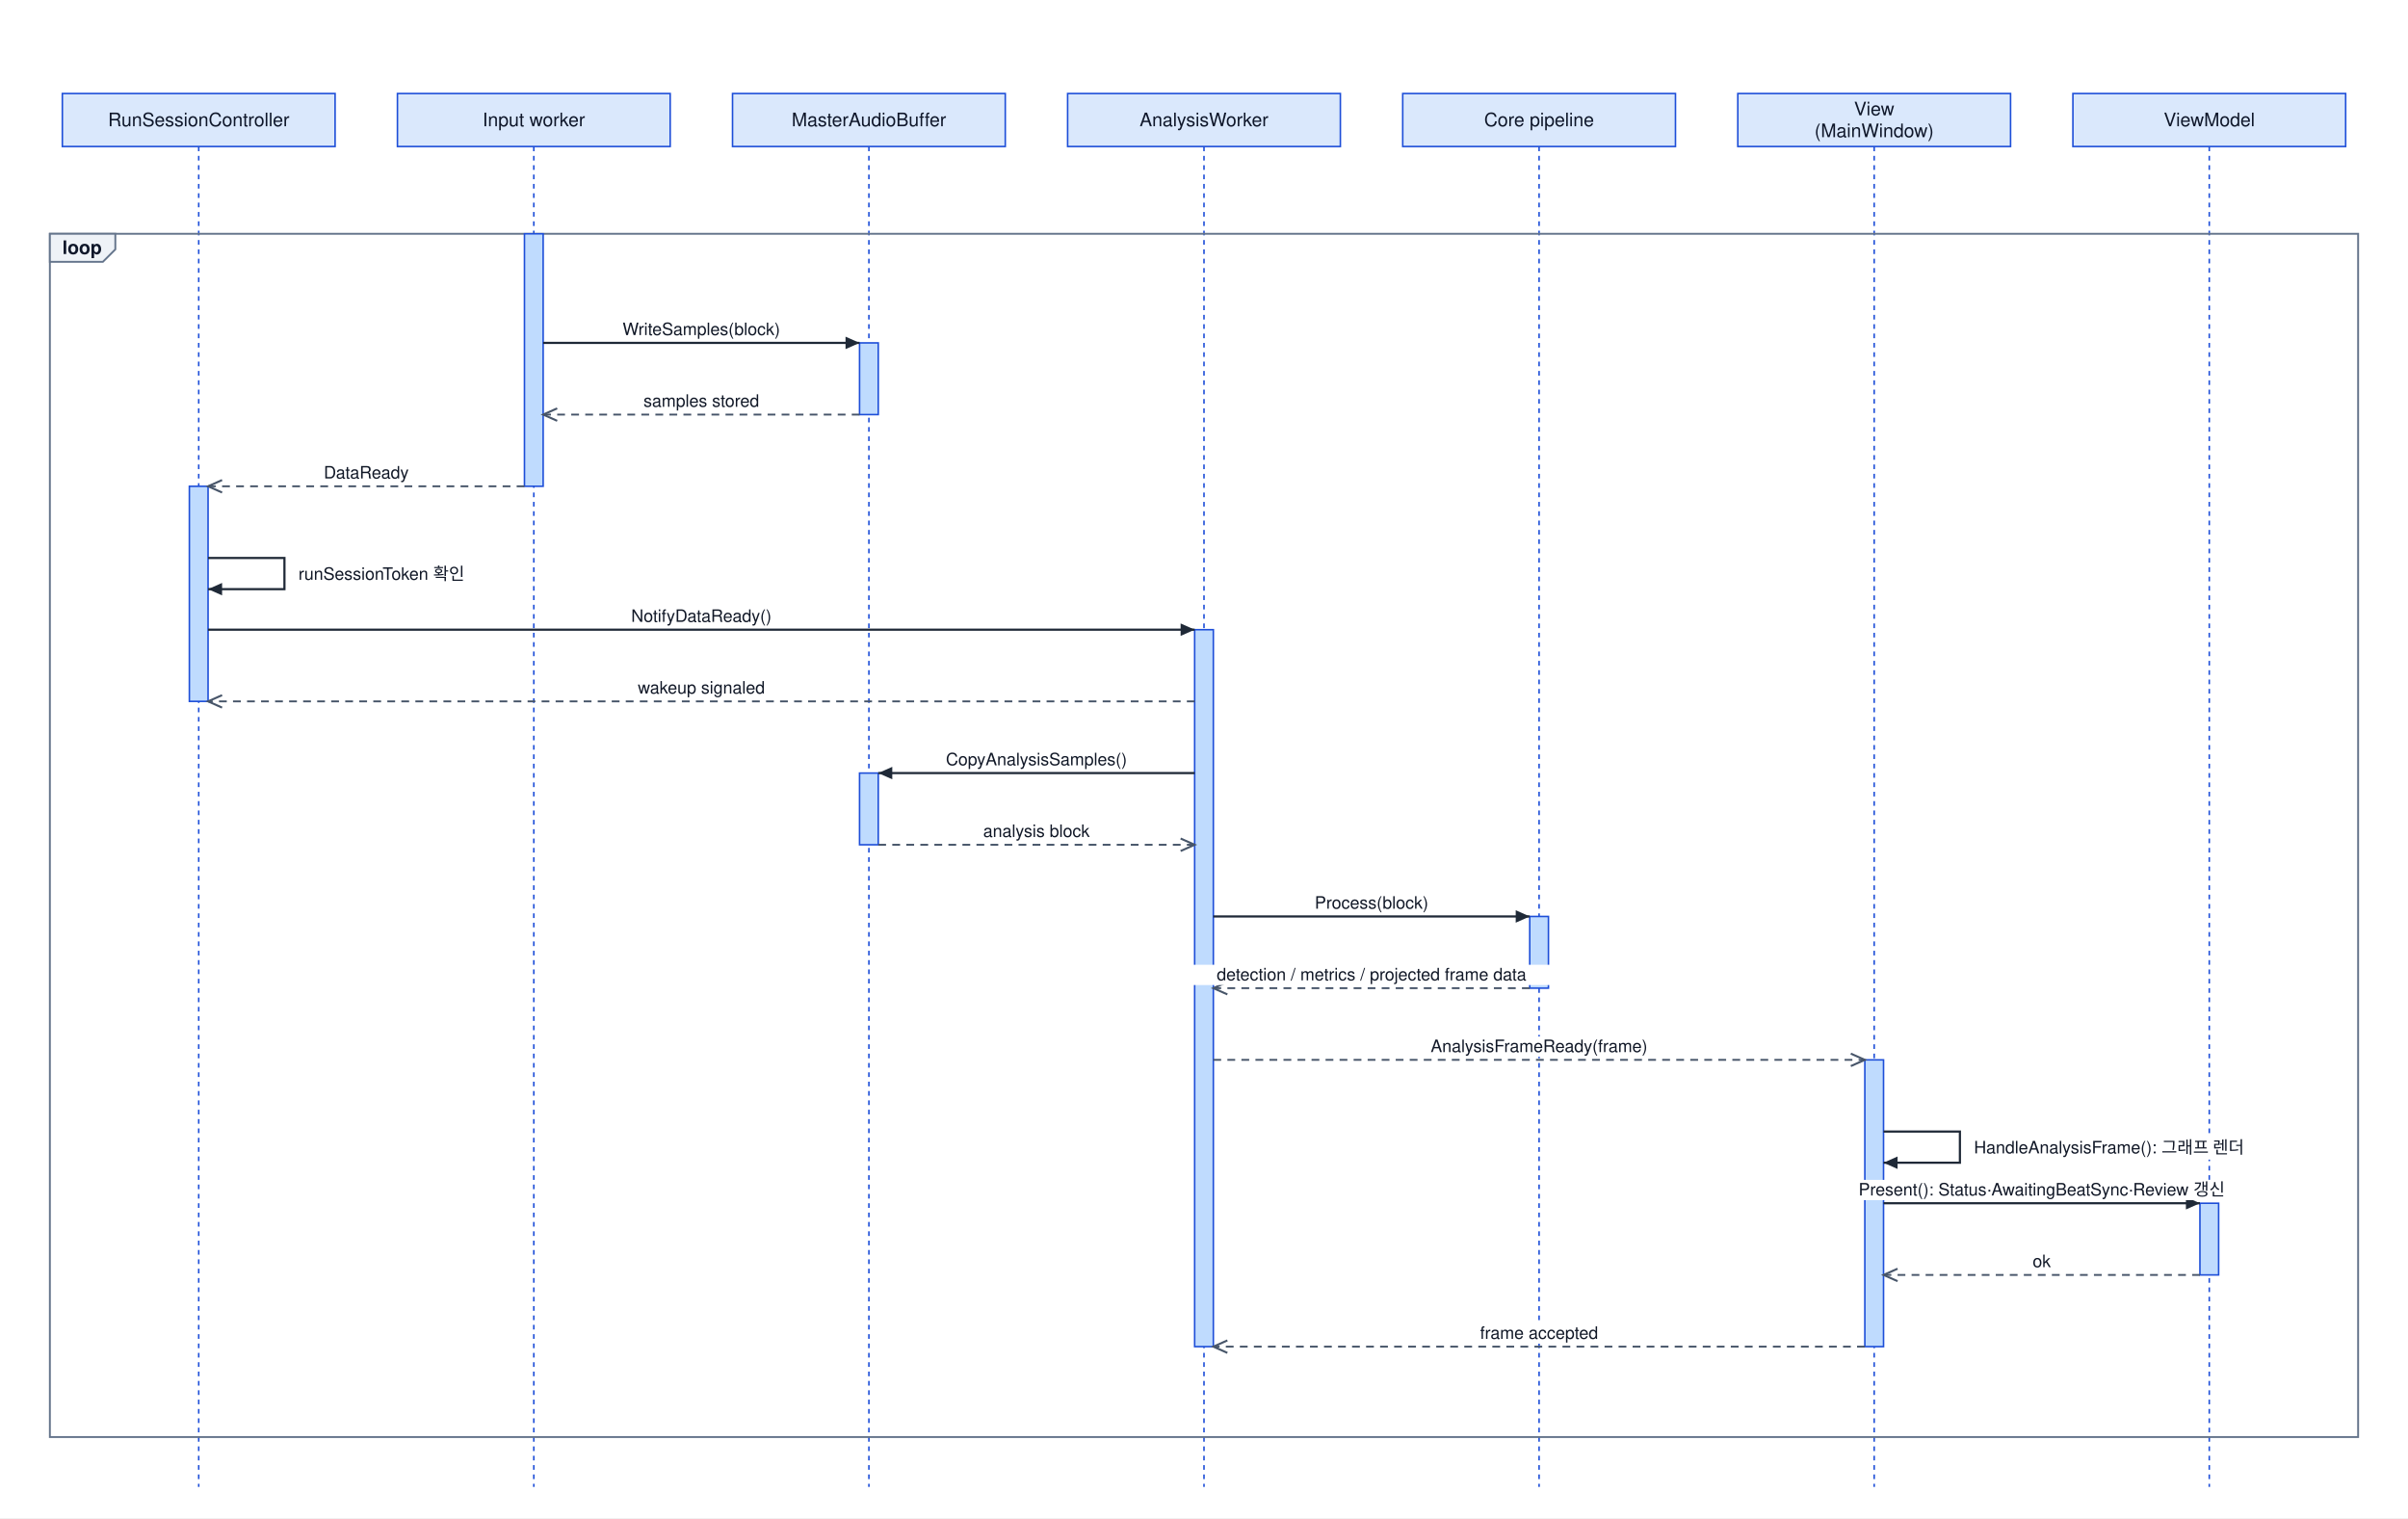
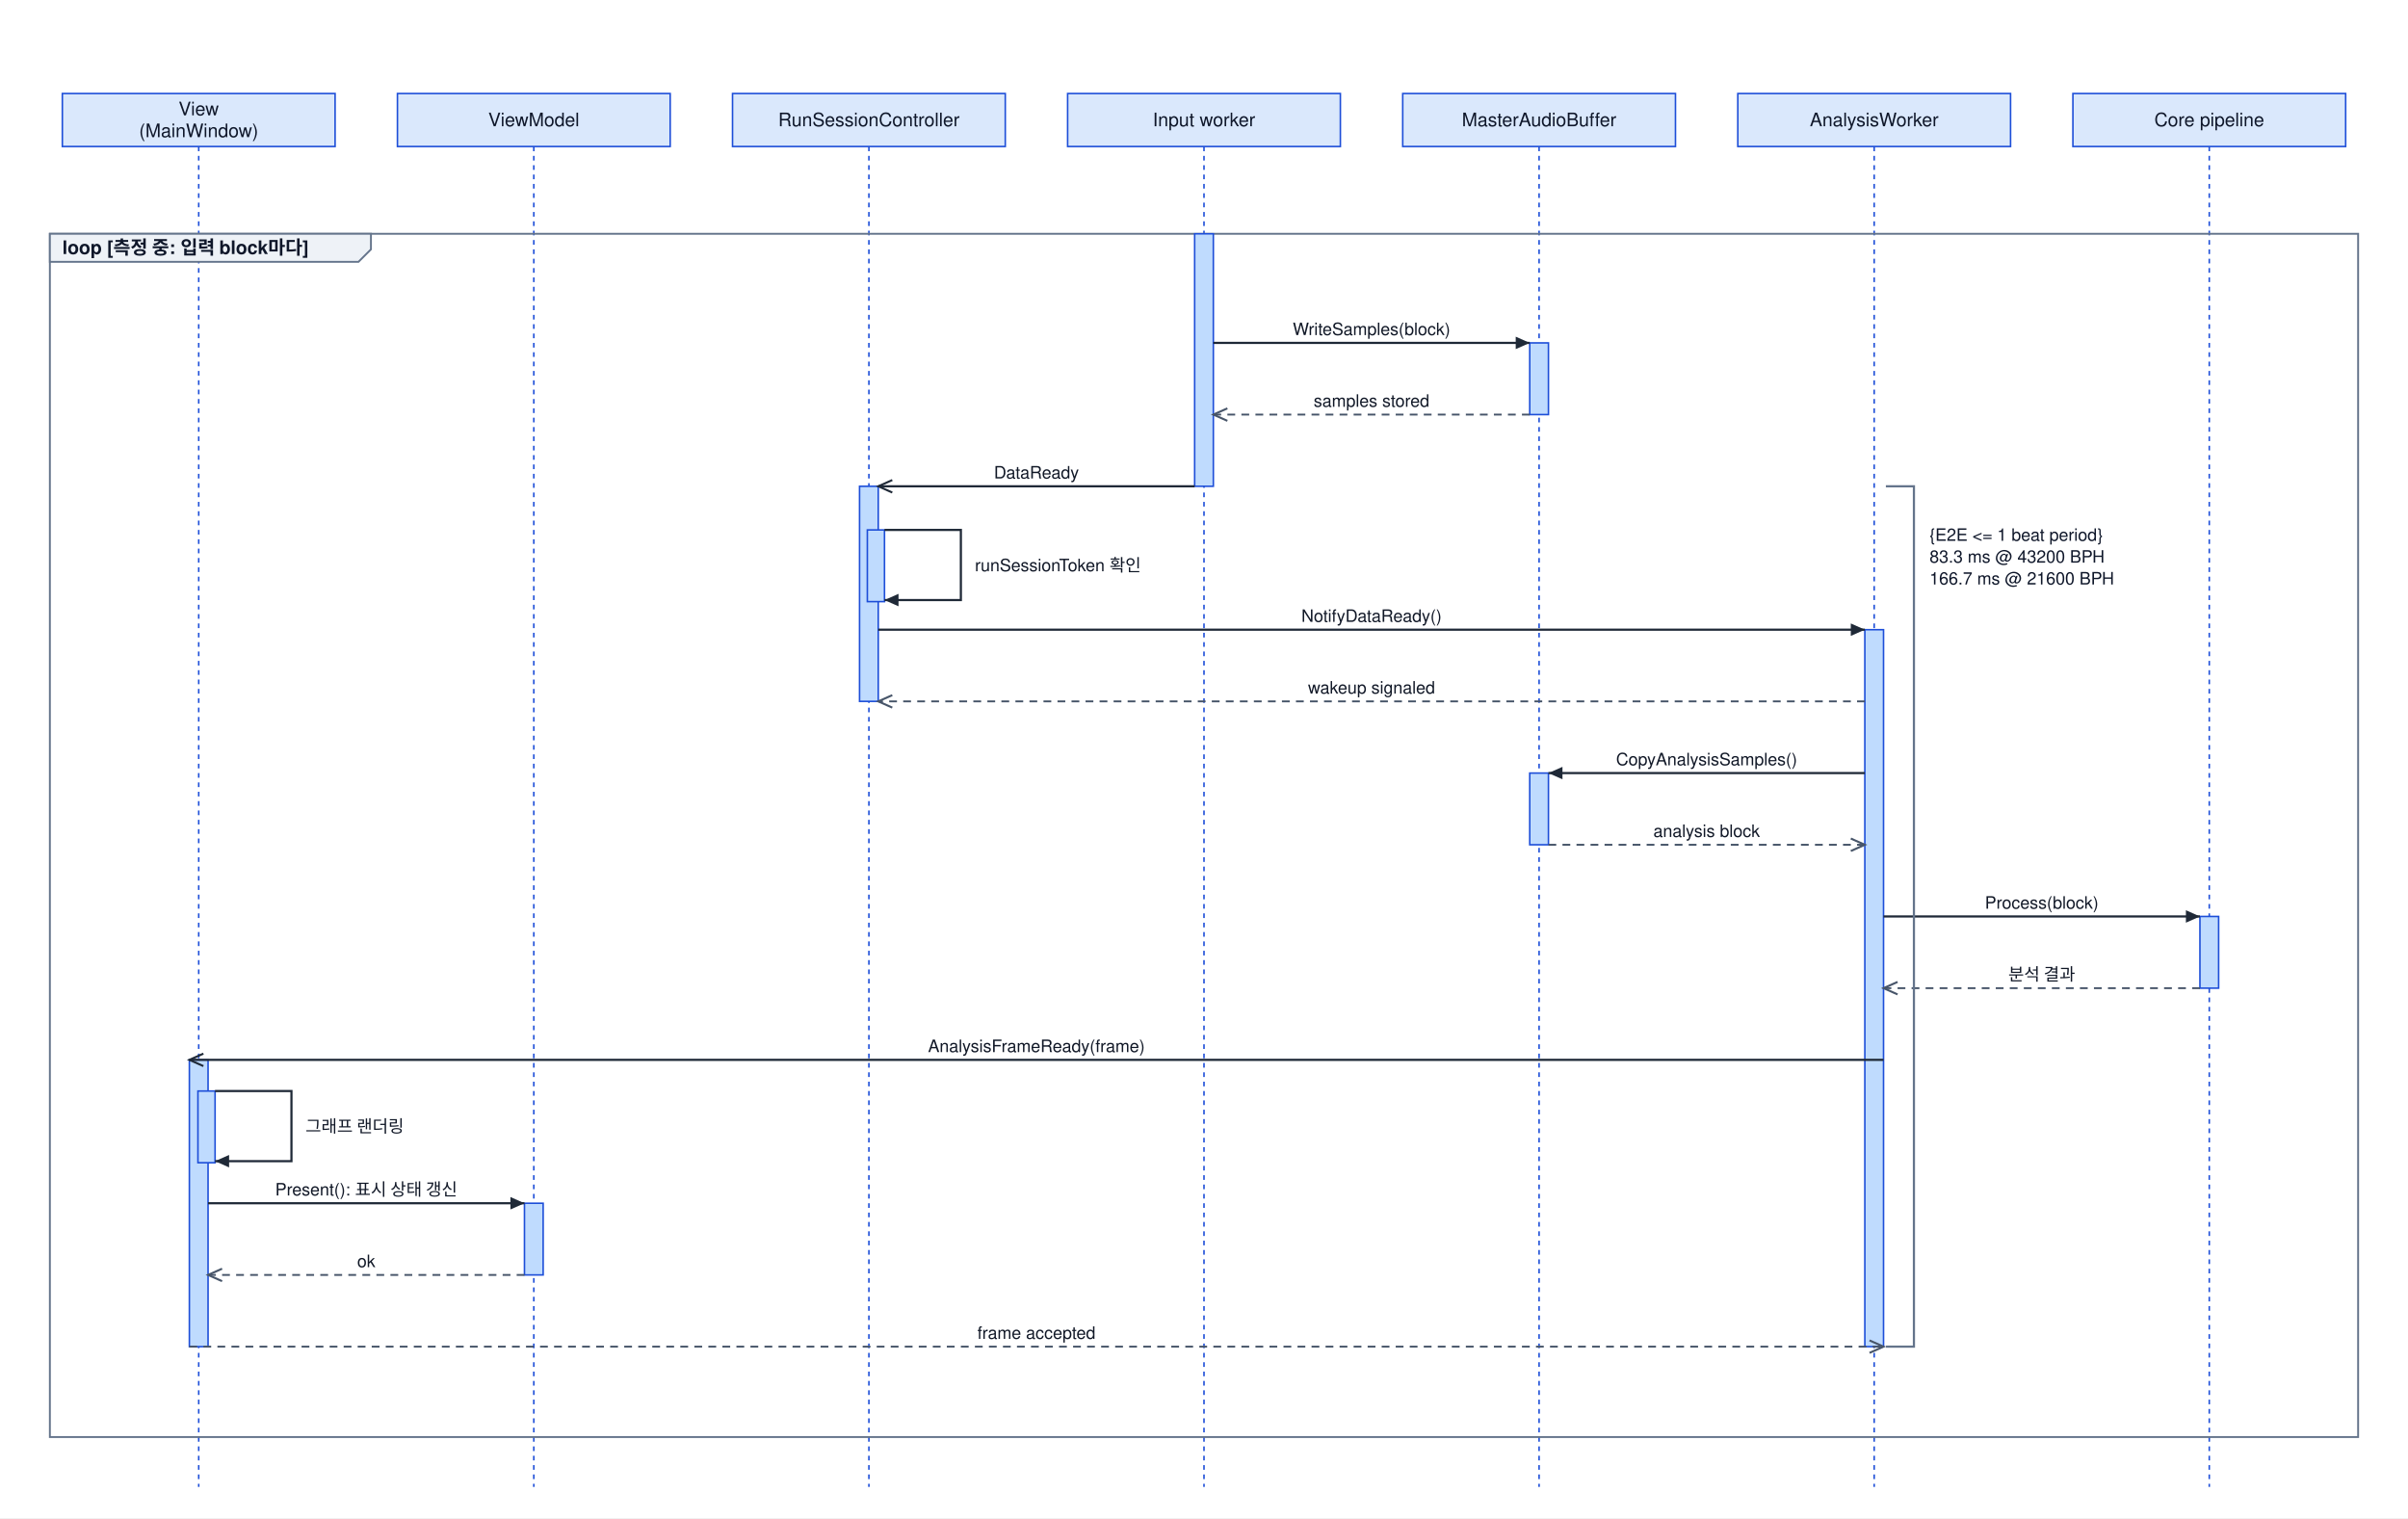
<svg xmlns="http://www.w3.org/2000/svg" width="1545" height="974" viewBox="0 0 1545 974" font-family="Helvetica,Arial,sans-serif">
  <rect x="0" y="0" width="1545" height="974" fill="#ffffff" />
+   <rect x="470.0" y="60" width="175.0" height="34" fill="#dae8fc" stroke="#1d4ed8" />
+   <line x1="557.5" y1="94" x2="557.5" y2="954.0" stroke="#1d4ed8" stroke-width="1" stroke-dasharray="3 3" />
+   <text x="557.5" y="81" text-anchor="middle" font-size="12" fill="#0f172a">RunSessionController</text>
+   <rect x="685.0" y="60" width="175.0" height="34" fill="#dae8fc" stroke="#1d4ed8" />
+   <line x1="772.5" y1="94" x2="772.5" y2="954.0" stroke="#1d4ed8" stroke-width="1" stroke-dasharray="3 3" />
+   <text x="772.5" y="81" text-anchor="middle" font-size="12" fill="#0f172a">Input worker</text>
+   <rect x="900.0" y="60" width="175.0" height="34" fill="#dae8fc" stroke="#1d4ed8" />
+   <line x1="987.5" y1="94" x2="987.5" y2="954.0" stroke="#1d4ed8" stroke-width="1" stroke-dasharray="3 3" />
+   <text x="987.5" y="81" text-anchor="middle" font-size="12" fill="#0f172a">MasterAudioBuffer</text>
+   <rect x="1115.0" y="60" width="175.0" height="34" fill="#dae8fc" stroke="#1d4ed8" />
+   <line x1="1202.5" y1="94" x2="1202.5" y2="954.0" stroke="#1d4ed8" stroke-width="1" stroke-dasharray="3 3" />
+   <text x="1202.5" y="81" text-anchor="middle" font-size="12" fill="#0f172a">AnalysisWorker</text>
+   <rect x="1330.0" y="60" width="175.0" height="34" fill="#dae8fc" stroke="#1d4ed8" />
+   <line x1="1417.5" y1="94" x2="1417.5" y2="954.0" stroke="#1d4ed8" stroke-width="1" stroke-dasharray="3 3" />
+   <text x="1417.5" y="81" text-anchor="middle" font-size="12" fill="#0f172a">Core pipeline</text>
  <rect x="40.0" y="60" width="175.0" height="34" fill="#dae8fc" stroke="#1d4ed8" />
  <line x1="127.5" y1="94" x2="127.5" y2="954.0" stroke="#1d4ed8" stroke-width="1" stroke-dasharray="3 3" />
-   <text x="127.5" y="81" text-anchor="middle" font-size="12" fill="#0f172a">RunSessionController</text>
+   <text x="127.5" y="74" text-anchor="middle" font-size="12" fill="#0f172a">View</text>
+   <text x="127.5" y="88" text-anchor="middle" font-size="12" fill="#0f172a">(MainWindow)</text>
  <rect x="255.0" y="60" width="175.0" height="34" fill="#dae8fc" stroke="#1d4ed8" />
  <line x1="342.5" y1="94" x2="342.5" y2="954.0" stroke="#1d4ed8" stroke-width="1" stroke-dasharray="3 3" />
-   <text x="342.5" y="81" text-anchor="middle" font-size="12" fill="#0f172a">Input worker</text>
-   <rect x="470.0" y="60" width="175.0" height="34" fill="#dae8fc" stroke="#1d4ed8" />
-   <line x1="557.5" y1="94" x2="557.5" y2="954.0" stroke="#1d4ed8" stroke-width="1" stroke-dasharray="3 3" />
-   <text x="557.5" y="81" text-anchor="middle" font-size="12" fill="#0f172a">MasterAudioBuffer</text>
-   <rect x="685.0" y="60" width="175.0" height="34" fill="#dae8fc" stroke="#1d4ed8" />
-   <line x1="772.5" y1="94" x2="772.5" y2="954.0" stroke="#1d4ed8" stroke-width="1" stroke-dasharray="3 3" />
-   <text x="772.5" y="81" text-anchor="middle" font-size="12" fill="#0f172a">AnalysisWorker</text>
-   <rect x="900.0" y="60" width="175.0" height="34" fill="#dae8fc" stroke="#1d4ed8" />
-   <line x1="987.5" y1="94" x2="987.5" y2="954.0" stroke="#1d4ed8" stroke-width="1" stroke-dasharray="3 3" />
-   <text x="987.5" y="81" text-anchor="middle" font-size="12" fill="#0f172a">Core pipeline</text>
-   <rect x="1115.0" y="60" width="175.0" height="34" fill="#dae8fc" stroke="#1d4ed8" />
-   <line x1="1202.5" y1="94" x2="1202.5" y2="954.0" stroke="#1d4ed8" stroke-width="1" stroke-dasharray="3 3" />
-   <text x="1202.5" y="74" text-anchor="middle" font-size="12" fill="#0f172a">View</text>
-   <text x="1202.5" y="88" text-anchor="middle" font-size="12" fill="#0f172a">(MainWindow)</text>
-   <rect x="1330.0" y="60" width="175.0" height="34" fill="#dae8fc" stroke="#1d4ed8" />
-   <line x1="1417.5" y1="94" x2="1417.5" y2="954.0" stroke="#1d4ed8" stroke-width="1" stroke-dasharray="3 3" />
-   <text x="1417.5" y="81" text-anchor="middle" font-size="12" fill="#0f172a">ViewModel</text>
+   <text x="342.5" y="81" text-anchor="middle" font-size="12" fill="#0f172a">ViewModel</text>
  <rect x="32.0" y="150.0" width="1481.0" height="772.0" fill="none" stroke="#64748b" stroke-width="1.2" />
-   <path d="M 32.0 150.0 L 32.0 168.0 L 66 168.0 L 74 160.0 L 74 150.0 Z" fill="#eef2f7" stroke="#64748b" stroke-width="1.2" />
-   <text x="40.0" y="163.0" font-size="12" font-weight="bold" fill="#0f172a">loop</text>
-   <rect x="551.5" y="220.0" width="12.0" height="46.0" fill="#bfdbfe" stroke="#1d4ed8" stroke-width="1" />
-   <rect x="336.5" y="150.0" width="12.0" height="162.0" fill="#bfdbfe" stroke="#1d4ed8" stroke-width="1" />
-   <rect x="121.5" y="312.0" width="12.0" height="138.0" fill="#bfdbfe" stroke="#1d4ed8" stroke-width="1" />
-   <rect x="551.5" y="496.0" width="12.0" height="46.0" fill="#bfdbfe" stroke="#1d4ed8" stroke-width="1" />
-   <rect x="981.5" y="588.0" width="12.0" height="46.0" fill="#bfdbfe" stroke="#1d4ed8" stroke-width="1" />
-   <rect x="1411.5" y="772.0" width="12.0" height="46.0" fill="#bfdbfe" stroke="#1d4ed8" stroke-width="1" />
-   <rect x="1196.5" y="680.0" width="12.0" height="184.0" fill="#bfdbfe" stroke="#1d4ed8" stroke-width="1" />
-   <rect x="766.5" y="404.0" width="12.0" height="460.0" fill="#bfdbfe" stroke="#1d4ed8" stroke-width="1" />
-   <line x1="348.5" y1="220.0" x2="551.5" y2="220.0" stroke="#1f2937" stroke-width="1.4" />
-   <polygon points="551.5,220.0 542.5,216.0 542.5,224.0" fill="#1f2937" />
-   <rect x="389.5" y="205.0" width="120.9" height="13" fill="#ffffff" />
-   <text x="450.0" y="215.0" text-anchor="middle" font-size="11" fill="#111827">WriteSamples(block)</text>
-   <line x1="551.5" y1="266.0" x2="348.5" y2="266.0" stroke="#475569" stroke-width="1.2" stroke-dasharray="5 4" />
-   <path d="M 357.5 262.0 L 348.5 266.0 L 357.5 270.0" fill="none" stroke="#475569" stroke-width="1.3" />
-   <rect x="404.6" y="251.0" width="90.7" height="13" fill="#ffffff" />
-   <text x="450.0" y="261.0" text-anchor="middle" font-size="11" fill="#111827">samples stored</text>
-   <line x1="336.5" y1="312.0" x2="133.5" y2="312.0" stroke="#475569" stroke-width="1.2" stroke-dasharray="5 4" />
-   <path d="M 142.5 308.0 L 133.5 312.0 L 142.5 316.0" fill="none" stroke="#475569" stroke-width="1.3" />
-   <rect x="204.8" y="297.0" width="60.5" height="13" fill="#ffffff" />
-   <text x="235.0" y="307.0" text-anchor="middle" font-size="11" fill="#111827">DataReady</text>
-   <line x1="133.5" y1="404.0" x2="766.5" y2="404.0" stroke="#1f2937" stroke-width="1.4" />
-   <polygon points="766.5,404.0 757.5,400.0 757.5,408.0" fill="#1f2937" />
-   <rect x="395.6" y="389.0" width="108.8" height="13" fill="#ffffff" />
-   <text x="450.0" y="399.0" text-anchor="middle" font-size="11" fill="#111827">NotifyDataReady()</text>
-   <line x1="766.5" y1="450.0" x2="133.5" y2="450.0" stroke="#475569" stroke-width="1.2" stroke-dasharray="5 4" />
-   <path d="M 142.5 446.0 L 133.5 450.0 L 142.5 454.0" fill="none" stroke="#475569" stroke-width="1.3" />
-   <rect x="401.6" y="435.0" width="96.7" height="13" fill="#ffffff" />
-   <text x="450.0" y="445.0" text-anchor="middle" font-size="11" fill="#111827">wakeup signaled</text>
-   <line x1="766.5" y1="496.0" x2="563.5" y2="496.0" stroke="#1f2937" stroke-width="1.4" />
-   <polygon points="563.5,496.0 572.5,492.0 572.5,500.0" fill="#1f2937" />
-   <rect x="598.5" y="481.0" width="133.0" height="13" fill="#ffffff" />
-   <text x="665.0" y="491.0" text-anchor="middle" font-size="11" fill="#111827">CopyAnalysisSamples()</text>
-   <line x1="563.5" y1="542.0" x2="766.5" y2="542.0" stroke="#475569" stroke-width="1.2" stroke-dasharray="5 4" />
-   <path d="M 757.5 538.0 L 766.5 542.0 L 757.5 546.0" fill="none" stroke="#475569" stroke-width="1.3" />
-   <rect x="619.6" y="527.0" width="90.7" height="13" fill="#ffffff" />
-   <text x="665.0" y="537.0" text-anchor="middle" font-size="11" fill="#111827">analysis block</text>
-   <line x1="778.5" y1="588.0" x2="981.5" y2="588.0" stroke="#1f2937" stroke-width="1.4" />
-   <polygon points="981.5,588.0 972.5,584.0 972.5,592.0" fill="#1f2937" />
-   <rect x="834.6" y="573.0" width="90.7" height="13" fill="#ffffff" />
-   <text x="880.0" y="583.0" text-anchor="middle" font-size="11" fill="#111827">Process(block)</text>
-   <line x1="981.5" y1="634.0" x2="778.5" y2="634.0" stroke="#475569" stroke-width="1.2" stroke-dasharray="5 4" />
-   <path d="M 787.5 630.0 L 778.5 634.0 L 787.5 638.0" fill="none" stroke="#475569" stroke-width="1.3" />
-   <rect x="749.9" y="619.0" width="260.1" height="13" fill="#ffffff" />
-   <text x="880.0" y="629.0" text-anchor="middle" font-size="11" fill="#111827">detection / metrics / projected frame data</text>
-   <line x1="778.5" y1="680.0" x2="1196.5" y2="680.0" stroke="#475569" stroke-width="1.2" stroke-dasharray="5 4" />
-   <path d="M 1187.5 676.0 L 1196.5 680.0 L 1187.5 684.0" fill="none" stroke="#475569" stroke-width="1.3" />
-   <rect x="908.9" y="665.0" width="157.2" height="13" fill="#ffffff" />
-   <text x="987.5" y="675.0" text-anchor="middle" font-size="11" fill="#111827">AnalysisFrameReady(frame)</text>
-   <line x1="1208.5" y1="772.0" x2="1411.5" y2="772.0" stroke="#1f2937" stroke-width="1.4" />
-   <polygon points="1411.5,772.0 1402.5,768.0 1402.5,776.0" fill="#1f2937" />
-   <rect x="1168.9" y="757.0" width="282.1" height="13" fill="#ffffff" />
-   <text x="1310.0" y="767.0" text-anchor="middle" font-size="11" fill="#111827">Present(): Status·AwaitingBeatSync·Review 갱신</text>
-   <line x1="1411.5" y1="818.0" x2="1208.5" y2="818.0" stroke="#475569" stroke-width="1.2" stroke-dasharray="5 4" />
-   <path d="M 1217.5 814.0 L 1208.5 818.0 L 1217.5 822.0" fill="none" stroke="#475569" stroke-width="1.3" />
-   <rect x="1301.0" y="803.0" width="18.1" height="13" fill="#ffffff" />
-   <text x="1310.0" y="813.0" text-anchor="middle" font-size="11" fill="#111827">ok</text>
-   <line x1="1196.5" y1="864.0" x2="778.5" y2="864.0" stroke="#475569" stroke-width="1.2" stroke-dasharray="5 4" />
-   <path d="M 787.5 860.0 L 778.5 864.0 L 787.5 868.0" fill="none" stroke="#475569" stroke-width="1.3" />
-   <rect x="942.1" y="849.0" width="90.7" height="13" fill="#ffffff" />
-   <text x="987.5" y="859.0" text-anchor="middle" font-size="11" fill="#111827">frame accepted</text>
-   <polyline points="133.5,358.0 182.5,358.0 182.5,378.0 133.5,378.0" fill="none" stroke="#1f2937" stroke-width="1.4" />
-   <polygon points="133.5,378.0 142.5,374.0 142.5,382.0" fill="#1f2937" />
-   <rect x="188.5" y="361.0" width="124.8" height="15" fill="#ffffff" />
-   <text x="191.5" y="372.0" font-size="11" fill="#111827">runSessionToken 확인</text>
-   <polyline points="1208.5,726.0 1257.5,726.0 1257.5,746.0 1208.5,746.0" fill="none" stroke="#1f2937" stroke-width="1.4" />
-   <polygon points="1208.5,746.0 1217.5,742.0 1217.5,750.0" fill="#1f2937" />
-   <rect x="1263.5" y="729.0" width="206.2" height="15" fill="#ffffff" />
-   <text x="1266.5" y="740.0" font-size="11" fill="#111827">HandleAnalysisFrame(): 그래프 렌더</text>
+   <path d="M 32.0 150.0 L 32.0 168.0 L 230 168.0 L 238 160.0 L 238 150.0 Z" fill="#eef2f7" stroke="#64748b" stroke-width="1.2" />
+   <text x="40.0" y="163.0" font-size="12" font-weight="bold" fill="#0f172a">loop [측정 중: 입력 block마다]</text>
+   <rect x="981.5" y="220.0" width="12.0" height="46.0" fill="#bfdbfe" stroke="#1d4ed8" stroke-width="1" />
+   <rect x="766.5" y="150.0" width="12.0" height="162.0" fill="#bfdbfe" stroke="#1d4ed8" stroke-width="1" />
+   <rect x="551.5" y="312.0" width="12.0" height="138.0" fill="#bfdbfe" stroke="#1d4ed8" stroke-width="1" />
+   <rect x="981.5" y="496.0" width="12.0" height="46.0" fill="#bfdbfe" stroke="#1d4ed8" stroke-width="1" />
+   <rect x="1411.5" y="588.0" width="12.0" height="46.0" fill="#bfdbfe" stroke="#1d4ed8" stroke-width="1" />
+   <rect x="336.5" y="772.0" width="12.0" height="46.0" fill="#bfdbfe" stroke="#1d4ed8" stroke-width="1" />
+   <rect x="121.5" y="680.0" width="12.0" height="184.0" fill="#bfdbfe" stroke="#1d4ed8" stroke-width="1" />
+   <rect x="1196.5" y="404.0" width="12.0" height="460.0" fill="#bfdbfe" stroke="#1d4ed8" stroke-width="1" />
+   <rect x="127.0" y="700.0" width="11.0" height="46.0" fill="#bfdbfe" stroke="#1d4ed8" stroke-width="1" />
+   <rect x="556.5" y="340.0" width="11.0" height="46.0" fill="#bfdbfe" stroke="#1d4ed8" stroke-width="1" />
+   <line x1="778.5" y1="220.0" x2="981.5" y2="220.0" stroke="#1f2937" stroke-width="1.4" />
+   <polygon points="981.5,220.0 972.5,216.0 972.5,224.0" fill="#1f2937" />
+   <rect x="819.5" y="205.0" width="120.9" height="13" fill="#ffffff" />
+   <text x="880.0" y="215.0" text-anchor="middle" font-size="11" fill="#111827">WriteSamples(block)</text>
+   <line x1="981.5" y1="266.0" x2="778.5" y2="266.0" stroke="#475569" stroke-width="1.2" stroke-dasharray="5 4" />
+   <path d="M 787.5 262.0 L 778.5 266.0 L 787.5 270.0" fill="none" stroke="#475569" stroke-width="1.3" />
+   <rect x="834.6" y="251.0" width="90.7" height="13" fill="#ffffff" />
+   <text x="880.0" y="261.0" text-anchor="middle" font-size="11" fill="#111827">samples stored</text>
+   <line x1="766.5" y1="312.0" x2="563.5" y2="312.0" stroke="#1f2937" stroke-width="1.4" />
+   <path d="M 572.5 308.0 L 563.5 312.0 L 572.5 316.0" fill="none" stroke="#1f2937" stroke-width="1.3" />
+   <rect x="634.8" y="297.0" width="60.5" height="13" fill="#ffffff" />
+   <text x="665.0" y="307.0" text-anchor="middle" font-size="11" fill="#111827">DataReady</text>
+   <line x1="563.5" y1="404.0" x2="1196.5" y2="404.0" stroke="#1f2937" stroke-width="1.4" />
+   <polygon points="1196.5,404.0 1187.5,400.0 1187.5,408.0" fill="#1f2937" />
+   <rect x="825.6" y="389.0" width="108.8" height="13" fill="#ffffff" />
+   <text x="880.0" y="399.0" text-anchor="middle" font-size="11" fill="#111827">NotifyDataReady()</text>
+   <line x1="1196.5" y1="450.0" x2="563.5" y2="450.0" stroke="#475569" stroke-width="1.2" stroke-dasharray="5 4" />
+   <path d="M 572.5 446.0 L 563.5 450.0 L 572.5 454.0" fill="none" stroke="#475569" stroke-width="1.3" />
+   <rect x="831.6" y="435.0" width="96.7" height="13" fill="#ffffff" />
+   <text x="880.0" y="445.0" text-anchor="middle" font-size="11" fill="#111827">wakeup signaled</text>
+   <line x1="1196.5" y1="496.0" x2="993.5" y2="496.0" stroke="#1f2937" stroke-width="1.4" />
+   <polygon points="993.5,496.0 1002.5,492.0 1002.5,500.0" fill="#1f2937" />
+   <rect x="1028.5" y="481.0" width="133.0" height="13" fill="#ffffff" />
+   <text x="1095.0" y="491.0" text-anchor="middle" font-size="11" fill="#111827">CopyAnalysisSamples()</text>
+   <line x1="993.5" y1="542.0" x2="1196.5" y2="542.0" stroke="#475569" stroke-width="1.2" stroke-dasharray="5 4" />
+   <path d="M 1187.5 538.0 L 1196.5 542.0 L 1187.5 546.0" fill="none" stroke="#475569" stroke-width="1.3" />
+   <rect x="1049.7" y="527.0" width="90.7" height="13" fill="#ffffff" />
+   <text x="1095.0" y="537.0" text-anchor="middle" font-size="11" fill="#111827">analysis block</text>
+   <line x1="1208.5" y1="588.0" x2="1411.5" y2="588.0" stroke="#1f2937" stroke-width="1.4" />
+   <polygon points="1411.5,588.0 1402.5,584.0 1402.5,592.0" fill="#1f2937" />
+   <rect x="1264.7" y="573.0" width="90.7" height="13" fill="#ffffff" />
+   <text x="1310.0" y="583.0" text-anchor="middle" font-size="11" fill="#111827">Process(block)</text>
+   <line x1="1411.5" y1="634.0" x2="1208.5" y2="634.0" stroke="#475569" stroke-width="1.2" stroke-dasharray="5 4" />
+   <path d="M 1217.5 630.0 L 1208.5 634.0 L 1217.5 638.0" fill="none" stroke="#475569" stroke-width="1.3" />
+   <rect x="1282.0" y="619.0" width="56.0" height="13" fill="#ffffff" />
+   <text x="1310.0" y="629.0" text-anchor="middle" font-size="11" fill="#111827">분석 결과</text>
+   <line x1="1208.5" y1="680.0" x2="121.5" y2="680.0" stroke="#1f2937" stroke-width="1.4" />
+   <path d="M 130.5 676.0 L 121.5 680.0 L 130.5 684.0" fill="none" stroke="#1f2937" stroke-width="1.3" />
+   <rect x="586.4" y="665.0" width="157.2" height="13" fill="#ffffff" />
+   <text x="665.0" y="675.0" text-anchor="middle" font-size="11" fill="#111827">AnalysisFrameReady(frame)</text>
+   <line x1="133.5" y1="772.0" x2="336.5" y2="772.0" stroke="#1f2937" stroke-width="1.4" />
+   <polygon points="336.5,772.0 327.5,768.0 327.5,776.0" fill="#1f2937" />
+   <rect x="159.7" y="757.0" width="150.6" height="13" fill="#ffffff" />
+   <text x="235.0" y="767.0" text-anchor="middle" font-size="11" fill="#111827">Present(): 표시 상태 갱신</text>
+   <line x1="336.5" y1="818.0" x2="133.5" y2="818.0" stroke="#475569" stroke-width="1.2" stroke-dasharray="5 4" />
+   <path d="M 142.5 814.0 L 133.5 818.0 L 142.5 822.0" fill="none" stroke="#475569" stroke-width="1.3" />
+   <rect x="225.9" y="803.0" width="18.1" height="13" fill="#ffffff" />
+   <text x="235.0" y="813.0" text-anchor="middle" font-size="11" fill="#111827">ok</text>
+   <line x1="121.5" y1="864.0" x2="1208.5" y2="864.0" stroke="#475569" stroke-width="1.2" stroke-dasharray="5 4" />
+   <path d="M 1199.5 860.0 L 1208.5 864.0 L 1199.5 868.0" fill="none" stroke="#475569" stroke-width="1.3" />
+   <rect x="619.6" y="849.0" width="90.7" height="13" fill="#ffffff" />
+   <text x="665.0" y="859.0" text-anchor="middle" font-size="11" fill="#111827">frame accepted</text>
+   <polyline points="138.0,700.0 187.0,700.0 187.0,745.0 138.0,745.0" fill="none" stroke="#1f2937" stroke-width="1.4" />
+   <polygon points="138.0,745.0 147.0,741.0 147.0,749.0" fill="#1f2937" />
+   <rect x="193.0" y="715.5" width="78.0" height="15" fill="#ffffff" />
+   <text x="196.0" y="726.5" font-size="11" fill="#111827">그래프 랜더링</text>
+   <polyline points="567.5,340.0 616.5,340.0 616.5,385.0 567.5,385.0" fill="none" stroke="#1f2937" stroke-width="1.4" />
+   <polygon points="567.5,385.0 576.5,381.0 576.5,389.0" fill="#1f2937" />
+   <rect x="622.5" y="355.5" width="124.8" height="15" fill="#ffffff" />
+   <text x="625.5" y="366.5" font-size="11" fill="#111827">runSessionToken 확인</text>
+   <path d="M 1210.0 312.0 H 1228.0 V 864.0 H 1210.0" fill="none" stroke="#64748b" stroke-width="1.4" />
+   <text x="1238.0" y="347" font-size="11" fill="#0f172a">{E2E &lt;= 1 beat period}</text>
+   <text x="1238.0" y="361" font-size="11" fill="#0f172a">83.3 ms @ 43200 BPH</text>
+   <text x="1238.0" y="375" font-size="11" fill="#0f172a">166.7 ms @ 21600 BPH</text>
</svg>
